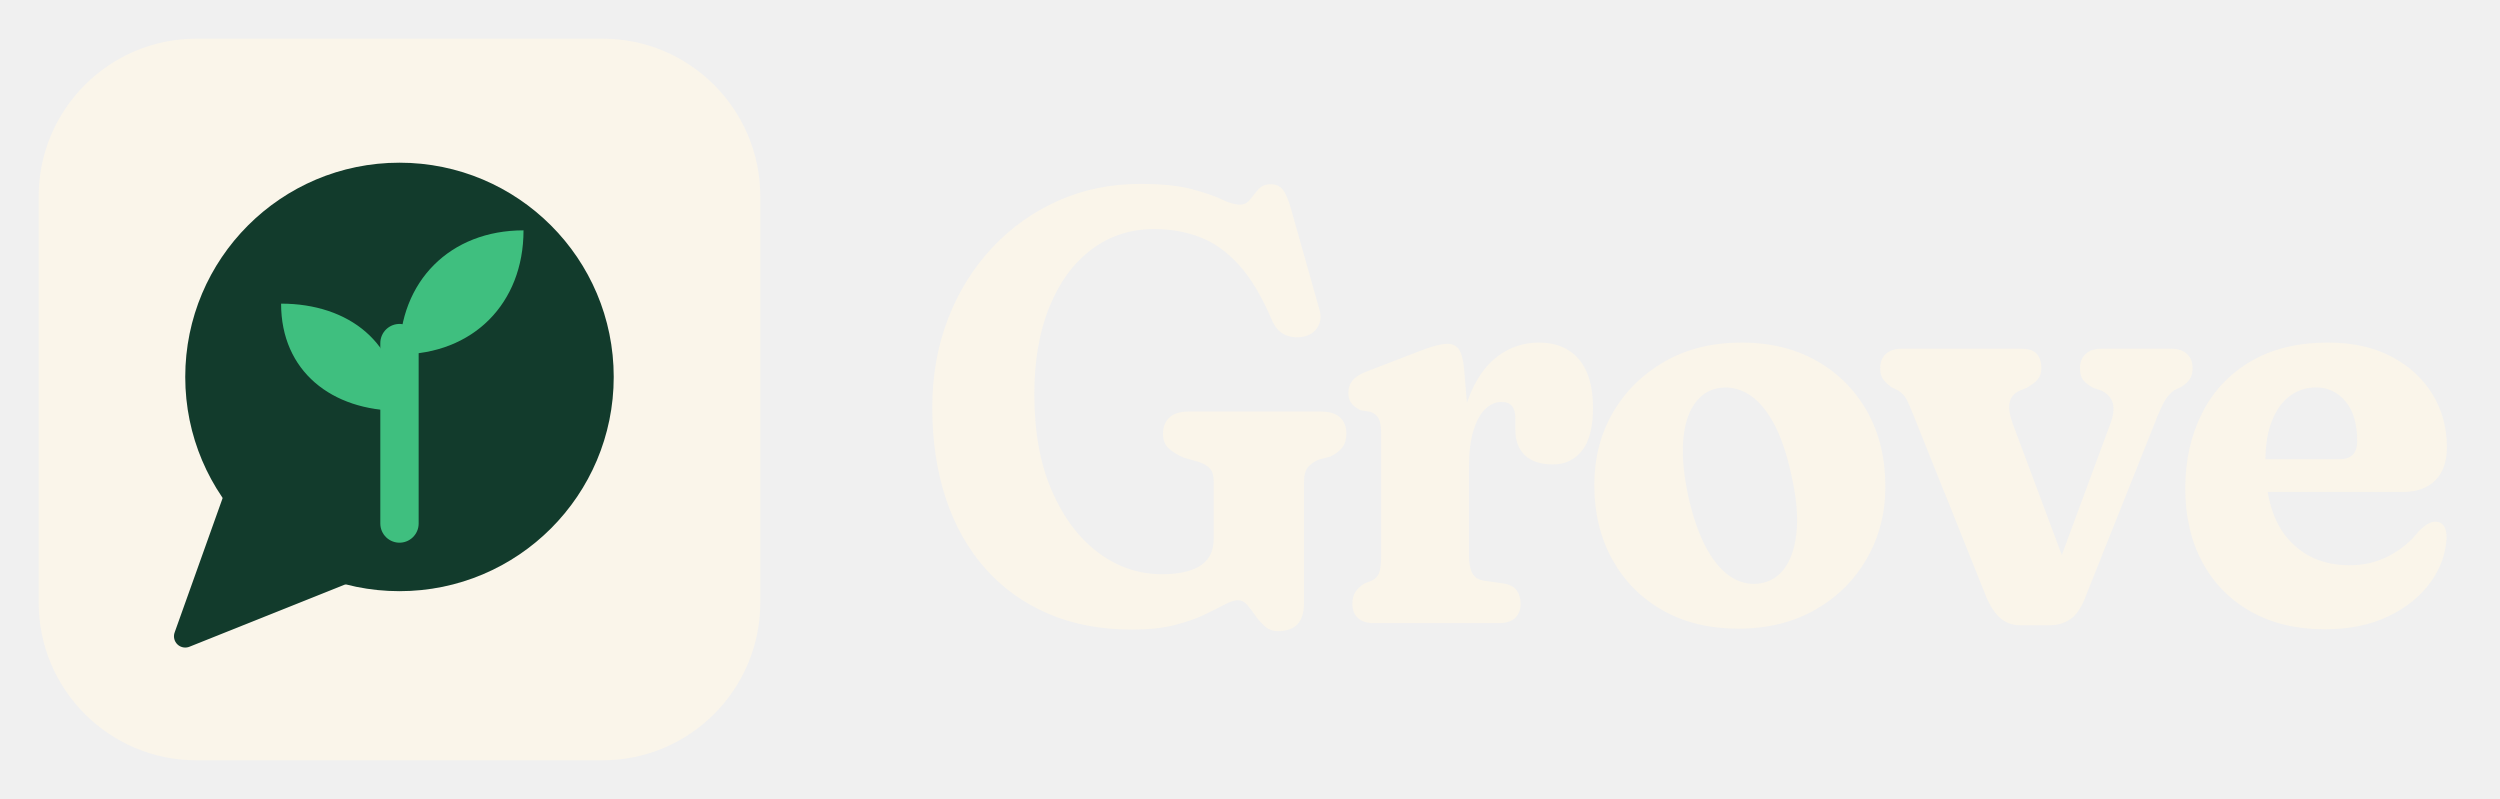
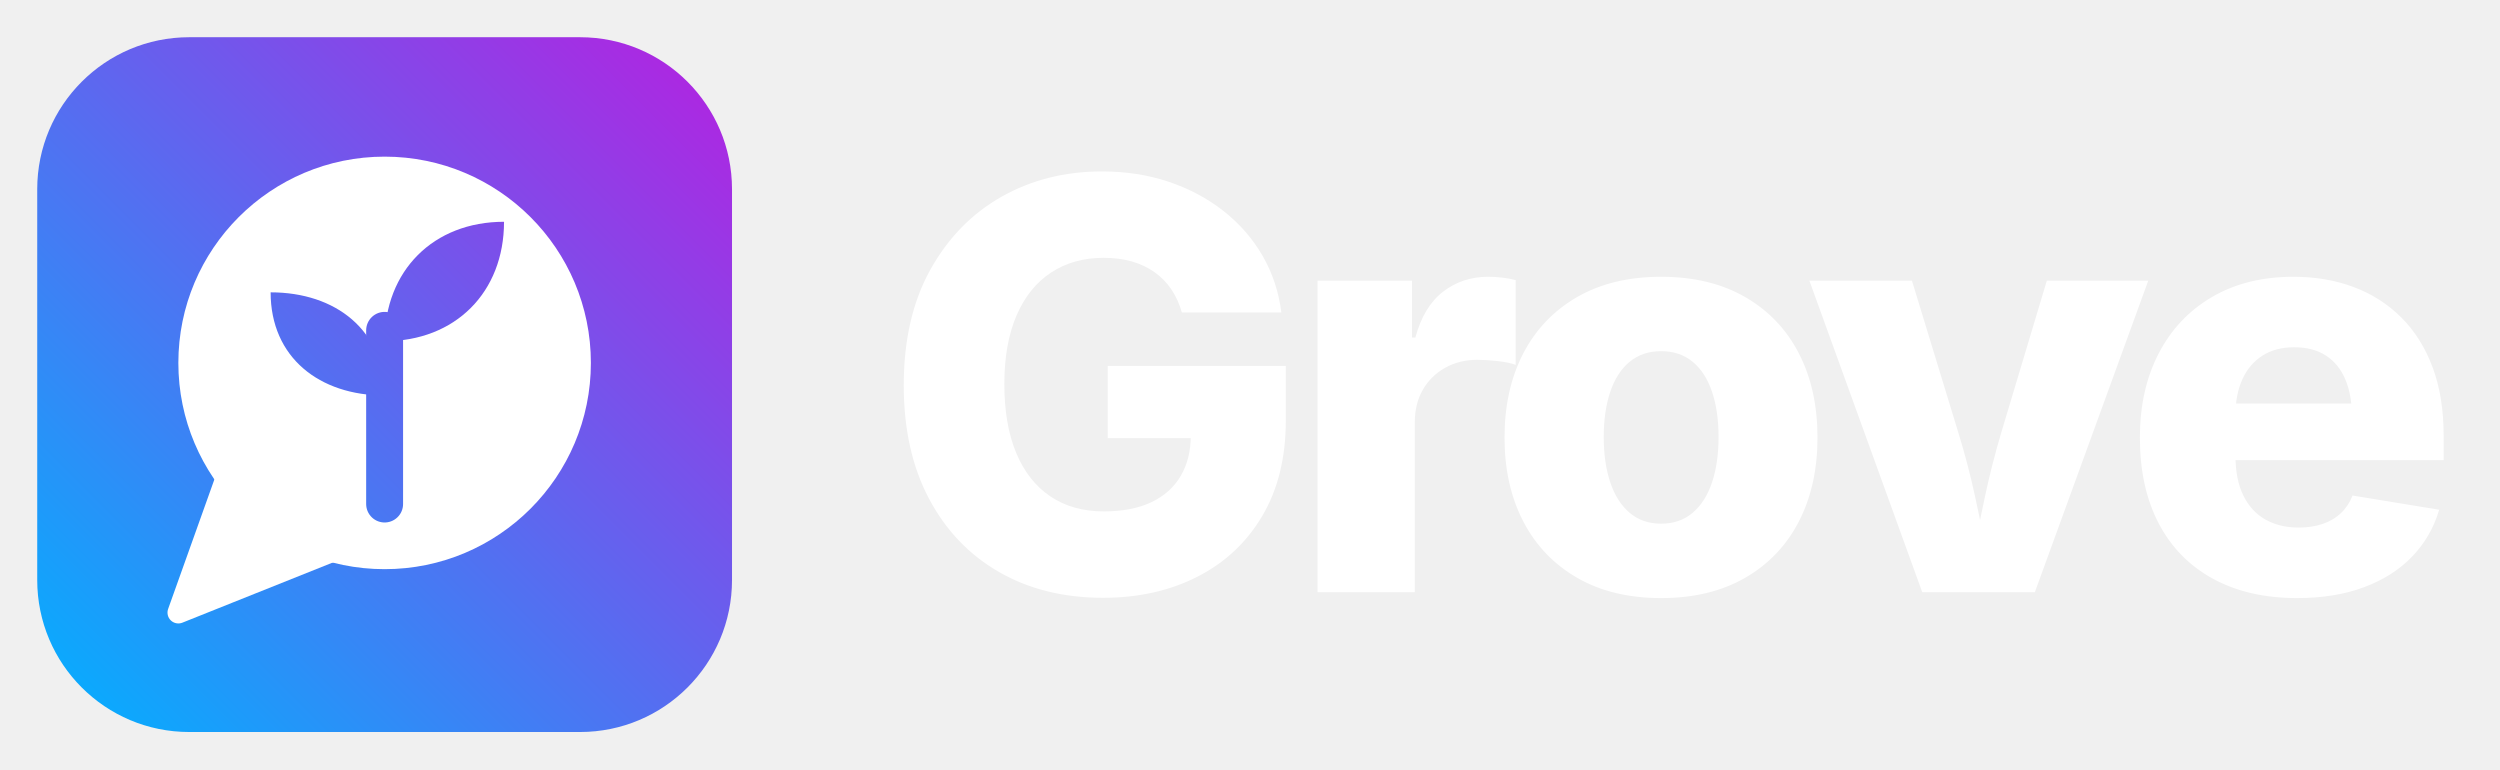
- <svg xmlns="http://www.w3.org/2000/svg" viewBox="-6 -6 388 124" width="388" height="124" role="img" aria-label="Grove">
+ <svg xmlns="http://www.w3.org/2000/svg" viewBox="-6 -6 403 124" width="403" height="124" role="img" aria-label="Grove">
  <g transform="scale(1.75)">
-     <rect width="64" height="64" rx="14" fill="#FAF5EA" />
-     <circle cx="32" cy="30" r="19" fill="#123B2C" />
-     <path d="M18 39 L13 53 L28 47 Z" fill="#123B2C" stroke="#123B2C" stroke-width="2" stroke-linejoin="round" />
-     <line x1="32" y1="43" x2="32" y2="27" stroke="#3FBF7F" stroke-width="3.4" stroke-linecap="round" />
-     <path d="M32 33 C26 33 21.5 29.5 21.5 23.5 C27.5 23.5 32 27 32 33 Z" fill="#3FBF7F" />
-     <path d="M32 28 C32 21.5 36.5 17 43 17 C43 23.5 38.5 28 32 28 Z" fill="#3FBF7F" />
+     <defs>
+       <linearGradient id="g" x1="0" y1="64" x2="64" y2="0" gradientUnits="userSpaceOnUse">
+         <stop offset="0" stop-color="#00B2FF" />
+         <stop offset="1" stop-color="#B620E0" />
+       </linearGradient>
+     </defs>
+     <rect width="64" height="64" rx="14" fill="url(#g)" />
+     <circle cx="32" cy="30" r="19" fill="#FFFFFF" />
+     <path d="M18 39 L13 53 L28 47 Z" fill="#FFFFFF" stroke="#FFFFFF" stroke-width="2" stroke-linejoin="round" />
+     <line x1="32" y1="43" x2="32" y2="27" stroke="url(#g)" stroke-width="3.4" stroke-linecap="round" />
+     <path d="M32 33 C26 33 21.5 29.5 21.5 23.5 C27.5 23.5 32 27 32 33 Z" fill="url(#g)" />
+     <path d="M32 28 C32 21.5 36.5 17 43 17 C43 23.5 38.5 28 32 28 Z" fill="url(#g)" />
  </g>
-   <path fill="#FAF5EA" d="M196.384 87.536Q196.384 89.792 195.376 90.872Q194.368 91.952 192.304 91.952Q191.152 91.952 190.312 91.208Q189.472 90.464 188.824 89.528Q188.176 88.592 187.552 87.872Q186.928 87.152 186.16 87.152Q185.344 87.152 184.072 87.824Q182.8 88.496 180.904 89.408Q179.008 90.32 176.272 91.016Q173.536 91.712 169.696 91.712Q162.4 91.712 156.664 89.24Q150.928 86.768 146.896 82.208Q142.864 77.648 140.776 71.312Q138.688 64.976 138.688 57.248Q138.688 49.808 141.136 43.472Q143.584 37.136 148.0 32.432Q152.416 27.728 158.272 25.136Q164.128 22.544 170.944 22.544Q175.888 22.544 178.888 23.336Q181.888 24.128 183.592 24.944Q185.296 25.76 186.448 25.76Q187.408 25.76 188.008 24.968Q188.608 24.176 189.304 23.384Q190.0 22.592 191.2 22.592Q192.4 22.592 193.072 23.408Q193.744 24.224 194.368 26.432L198.784 42.08Q199.216 43.568 198.52 44.744Q197.824 45.92 196.288 46.256Q194.704 46.544 193.408 45.944Q192.112 45.344 191.392 43.664Q189.088 38.24 186.328 35.168Q183.568 32.096 180.28 30.824Q176.992 29.552 173.104 29.552Q167.632 29.552 163.432 32.696Q159.232 35.84 156.88 41.6Q154.528 47.36 154.528 55.184Q154.528 63.92 157.24 70.16Q159.952 76.4 164.44 79.76Q168.928 83.12 174.352 83.12Q176.464 83.12 178.0 82.736Q179.536 82.352 180.496 81.656Q181.456 80.96 181.912 79.952Q182.368 78.944 182.368 77.6V68.768Q182.368 67.376 181.792 66.728Q181.216 66.08 180.064 65.696L177.712 65.024Q176.272 64.4 175.384 63.584Q174.496 62.768 174.496 61.328Q174.496 59.744 175.48 58.808Q176.464 57.872 178.528 57.872H198.928Q201.04 57.872 202.0 58.808Q202.96 59.744 202.96 61.328Q202.96 62.624 202.312 63.464Q201.664 64.304 200.416 64.88L198.736 65.312Q197.728 65.696 197.056 66.44Q196.384 67.184 196.384 68.768ZM220.208 67.184Q220.208 60.32 221.888 55.88Q223.568 51.44 226.424 49.304Q229.28 47.168 232.832 47.168Q236.816 47.168 239.024 49.736Q241.232 52.304 241.232 57.296Q241.232 61.808 239.528 63.944Q237.824 66.08 235.04 66.08Q232.16 66.08 230.672 64.664Q229.184 63.248 229.184 60.704V58.976Q229.184 57.632 228.656 57.008Q228.128 56.384 227.024 56.384Q225.632 56.384 224.48 57.512Q223.328 58.64 222.656 60.896Q221.984 63.152 221.984 66.512ZM221.216 51.104 221.984 60.368V80.192Q221.984 82.016 222.512 82.976Q223.04 83.936 224.336 84.128L227.36 84.56Q228.752 84.752 229.376 85.616Q230.0 86.48 230.0 87.728Q230.0 89.072 229.16 89.888Q228.32 90.704 226.688 90.704H207.104Q205.616 90.704 204.752 89.912Q203.888 89.12 203.888 87.728Q203.888 86.576 204.368 85.856Q204.848 85.136 205.76 84.56L206.864 84.128Q207.68 83.744 208.016 82.976Q208.352 82.208 208.352 80.192V61.28Q208.352 59.648 207.968 58.952Q207.584 58.256 206.72 57.92L205.184 57.68Q204.128 57.152 203.696 56.528Q203.264 55.904 203.264 54.944Q203.264 53.84 203.936 53.024Q204.608 52.208 206.288 51.584L214.016 48.608Q215.696 47.936 216.824 47.648Q217.952 47.36 218.672 47.36Q219.728 47.36 220.352 48.128Q220.976 48.896 221.216 51.104ZM264.288 47.168Q270.96 47.168 275.976 50.024Q280.992 52.88 283.8 57.896Q286.608 62.912 286.608 69.536Q286.608 75.68 283.728 80.696Q280.848 85.712 275.712 88.64Q270.576 91.568 263.76 91.568Q257.088 91.568 252.072 88.736Q247.056 85.904 244.248 80.864Q241.44 75.824 241.44 69.248Q241.44 63.008 244.32 58.04Q247.2 53.072 252.336 50.12Q257.472 47.168 264.288 47.168ZM267.552 84.464Q269.808 83.984 271.2 81.848Q272.592 79.712 272.856 76.136Q273.12 72.56 272.016 67.712Q270.912 62.576 269.136 59.432Q267.36 56.288 265.128 55.04Q262.896 53.792 260.496 54.272Q258.24 54.752 256.848 56.888Q255.456 59.024 255.216 62.6Q254.976 66.176 256.032 71.072Q257.184 76.16 258.96 79.304Q260.736 82.448 262.944 83.72Q265.152 84.992 267.552 84.464ZM312.112 91.04H307.552Q305.728 91.04 304.456 89.936Q303.184 88.832 302.224 86.528L290.896 58.256Q290.176 56.432 289.768 55.76Q289.36 55.088 288.592 54.608L287.536 54.08Q286.528 53.312 286.168 52.712Q285.808 52.112 285.808 51.152Q285.808 49.712 286.696 48.92Q287.584 48.128 289.072 48.128H307.84Q310.816 48.128 310.816 51.152Q310.816 52.256 310.24 52.904Q309.664 53.552 308.56 54.176L307.408 54.656Q306.16 55.232 305.896 56.456Q305.632 57.68 306.352 59.696L315.664 84.608L312.112 85.232L321.568 59.648Q322.24 57.824 321.904 56.576Q321.568 55.328 320.128 54.608L318.832 54.176Q317.728 53.552 317.272 52.928Q316.816 52.304 316.816 51.152Q316.816 49.76 317.68 48.944Q318.544 48.128 320.08 48.128H331.024Q332.512 48.128 333.4 48.92Q334.288 49.712 334.288 51.152Q334.288 52.112 333.904 52.76Q333.52 53.408 332.56 54.032L331.456 54.56Q330.688 55.088 330.064 56.048Q329.44 57.008 328.288 59.984L317.536 86.96Q316.576 89.312 315.208 90.176Q313.84 91.04 312.112 91.04ZM373.76 63.392Q373.76 66.752 371.96 68.552Q370.16 70.352 366.896 70.352H342.224V65.264H357.104Q359.84 65.264 359.84 62.48Q359.84 58.448 358.016 56.288Q356.192 54.128 353.456 54.128Q351.2 54.128 349.424 55.424Q347.648 56.72 346.616 59.288Q345.584 61.856 345.584 65.696Q345.584 73.664 349.16 77.696Q352.736 81.728 358.64 81.728Q362.048 81.728 364.832 80.24Q367.616 78.752 369.344 76.496Q370.208 75.632 370.832 75.296Q371.456 74.96 372.032 74.96Q372.752 74.96 373.232 75.56Q373.712 76.16 373.712 77.408Q373.568 81.104 371.216 84.368Q368.864 87.632 364.688 89.648Q360.512 91.664 354.8 91.664Q348.224 91.664 343.352 88.928Q338.48 86.192 335.816 81.272Q333.152 76.352 333.152 69.824Q333.152 63.344 335.72 58.208Q338.288 53.072 343.256 50.12Q348.224 47.168 355.328 47.168Q360.992 47.168 365.12 49.328Q369.248 51.488 371.504 55.16Q373.76 58.832 373.76 63.392Z" />
+   <path fill="#FFFFFF" d="M171.803 90.365Q162.279 90.365 155.047 86.21Q147.814 82.055 143.749 74.373Q139.684 66.691 139.684 56.135Q139.684 45.174 143.974 37.47Q148.264 29.766 155.474 25.7Q162.684 21.635 171.623 21.635Q177.418 21.635 182.382 23.297Q187.346 24.959 191.231 28.014Q195.117 31.068 197.521 35.224Q199.924 39.379 200.553 44.365H184.516Q183.932 42.299 182.831 40.659Q181.73 39.02 180.113 37.874Q178.496 36.729 176.452 36.145Q174.408 35.561 171.893 35.561Q167.041 35.561 163.425 37.941Q159.809 40.322 157.854 44.882Q155.9 49.441 155.9 55.91Q155.9 62.424 157.81 67.006Q159.719 71.588 163.312 74.014Q166.906 76.439 171.938 76.439Q176.475 76.439 179.597 74.957Q182.719 73.475 184.336 70.712Q185.953 67.949 185.953 64.221L188.963 64.625H172.566V52.99H201.271V61.795Q201.271 70.734 197.498 77.136Q193.725 83.537 187.054 86.951Q180.383 90.365 171.803 90.365ZM206.391 89.467V39.244H221.619V48.408H222.158Q223.506 43.422 226.628 41.019Q229.75 38.615 233.883 38.615Q234.961 38.615 236.151 38.75Q237.342 38.885 238.33 39.154V52.811Q237.207 52.406 235.388 52.204Q233.568 52.002 232.131 52.002Q229.256 52.002 226.965 53.282Q224.674 54.562 223.371 56.809Q222.068 59.055 222.068 62.064V89.467ZM261.777 90.41Q253.916 90.41 248.256 87.153Q242.596 83.896 239.563 78.079Q236.531 72.262 236.531 64.535Q236.531 56.764 239.563 50.946Q242.596 45.129 248.256 41.872Q253.916 38.615 261.777 38.615Q269.639 38.615 275.299 41.872Q280.959 45.129 283.969 50.946Q286.979 56.764 286.979 64.535Q286.979 72.262 283.969 78.079Q280.959 83.896 275.299 87.153Q269.639 90.41 261.777 90.41ZM261.777 78.416Q264.787 78.416 266.854 76.664Q268.92 74.912 269.976 71.768Q271.031 68.623 271.031 64.445Q271.031 60.268 269.976 57.146Q268.92 54.023 266.854 52.316Q264.787 50.609 261.777 50.609Q258.768 50.609 256.701 52.316Q254.635 54.023 253.579 57.146Q252.523 60.268 252.523 64.445Q252.523 68.623 253.579 71.768Q254.635 74.912 256.701 76.664Q258.768 78.416 261.777 78.416ZM303.867 89.467 285.674 39.244H302.205L309.707 63.816Q311.234 68.758 312.357 73.924Q313.48 79.09 314.648 84.84H311.773Q312.896 79.09 313.997 73.946Q315.098 68.803 316.58 63.816L323.947 39.244H340.299L322.016 89.467ZM364.285 90.41Q356.424 90.41 350.719 87.288Q345.014 84.166 341.981 78.371Q338.949 72.576 338.949 64.535Q338.949 56.809 341.981 50.969Q345.014 45.129 350.584 41.872Q356.154 38.615 363.701 38.615Q369.002 38.615 373.427 40.277Q377.852 41.939 381.108 45.196Q384.365 48.453 386.14 53.215Q387.914 57.977 387.914 64.221V68.174H344.52V59.055H380.457L373.135 61.211Q373.135 57.707 372.079 55.191Q371.023 52.676 368.957 51.328Q366.891 49.98 363.836 49.98Q360.781 49.98 358.67 51.351Q356.559 52.721 355.458 55.169Q354.357 57.617 354.357 60.896V67.455Q354.357 71.318 355.638 73.901Q356.918 76.484 359.209 77.765Q361.5 79.045 364.555 79.045Q366.666 79.045 368.396 78.461Q370.125 77.877 371.36 76.709Q372.596 75.541 373.225 73.879L387.195 76.17Q385.938 80.482 382.86 83.694Q379.783 86.906 375.089 88.658Q370.395 90.41 364.285 90.41Z" />
</svg>
